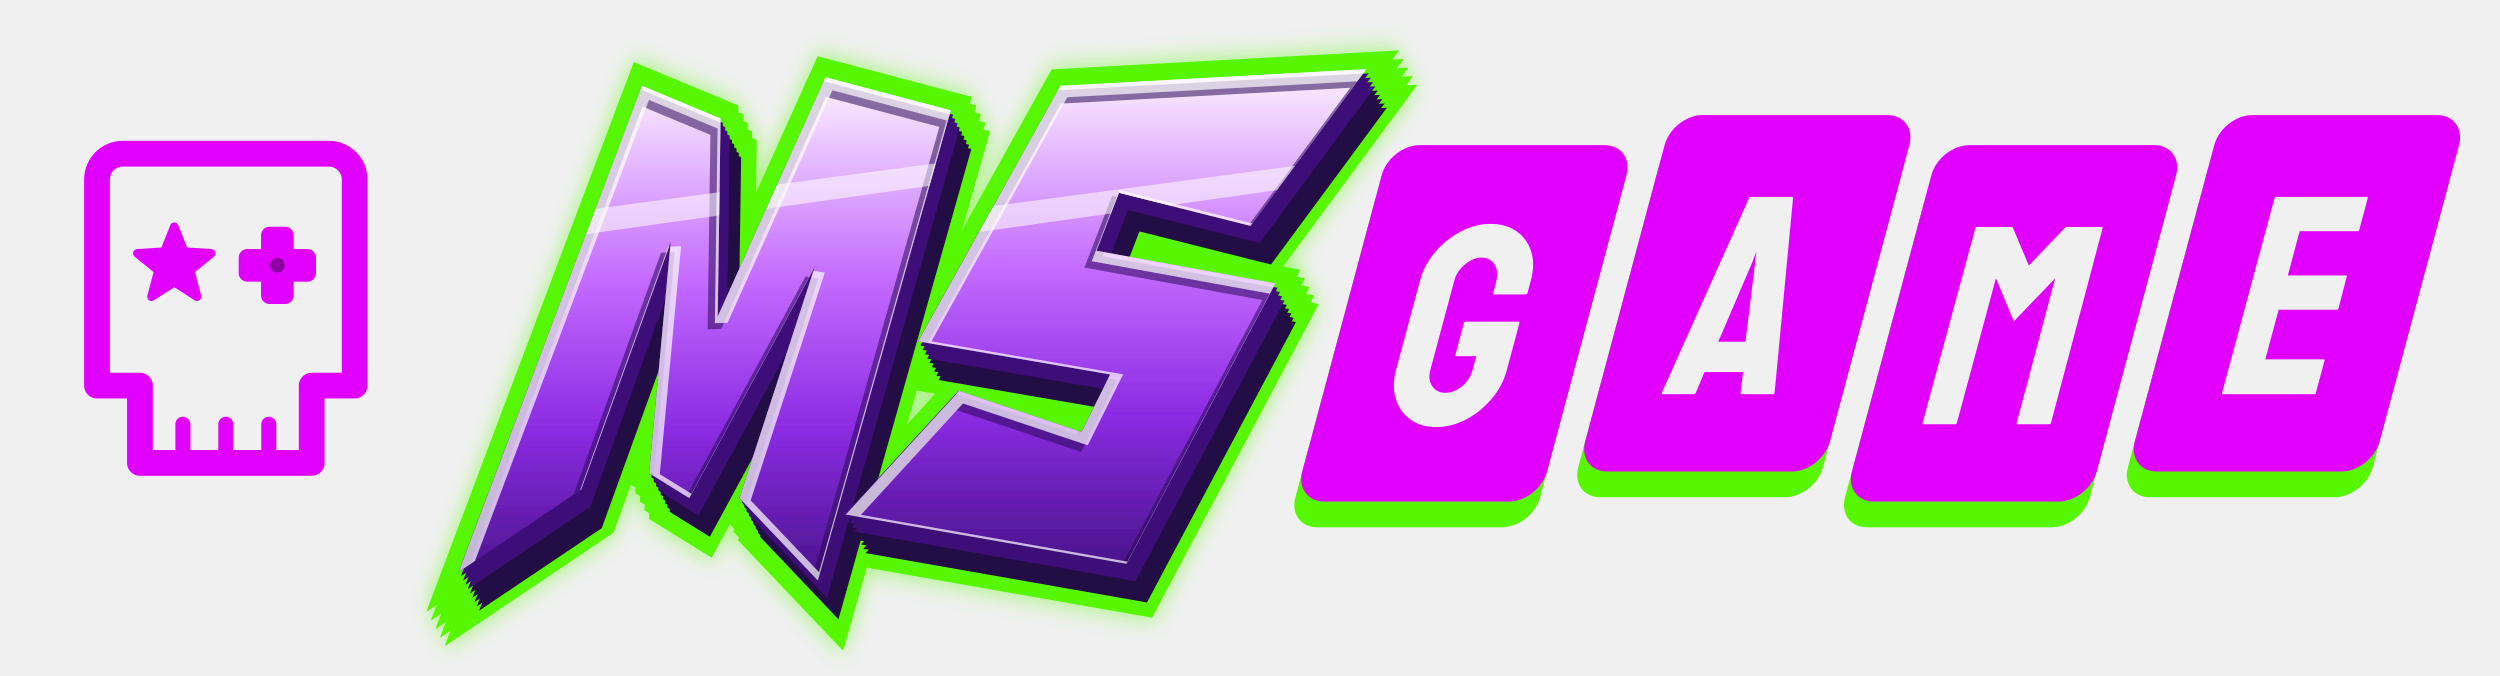
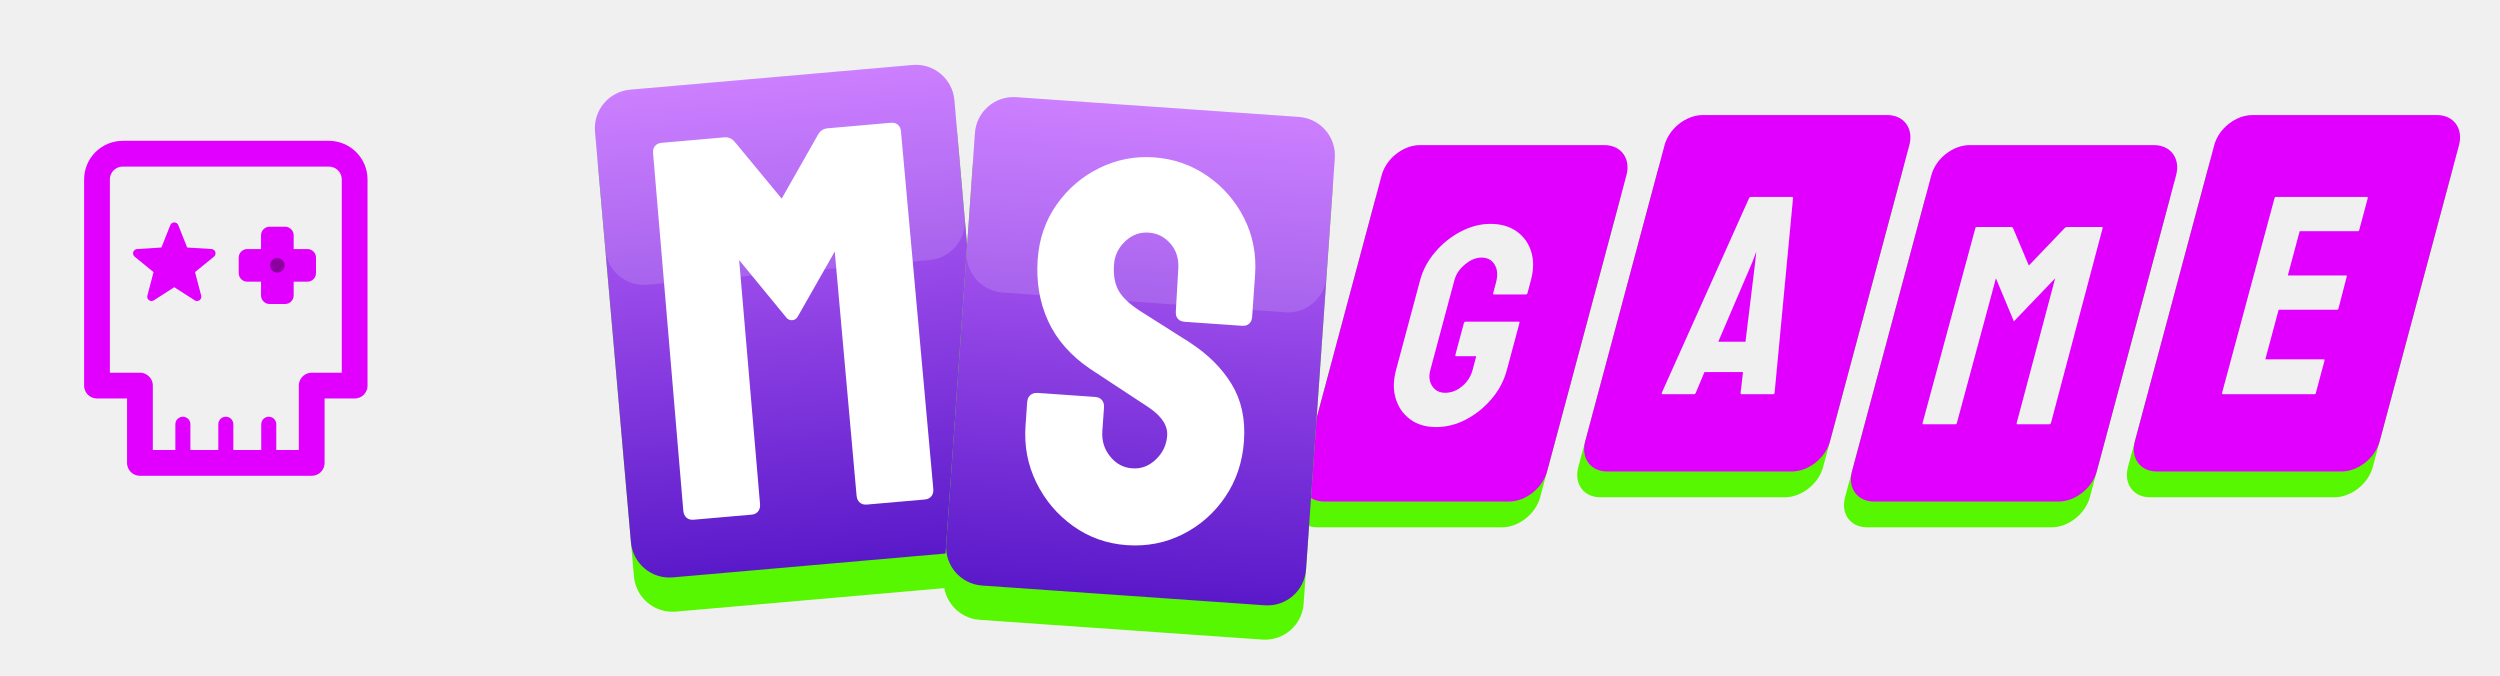
<svg xmlns="http://www.w3.org/2000/svg" viewBox="0 0 444.2 120" width="444.2" height="120" role="img" aria-label="MSGAME">
  <g transform="translate(3.5 9) scale(0.763)">
    <g transform="translate(0 12)">
      <g transform="translate(0 0) scale(1.0)" fill="none" stroke="#e100ff" stroke-width="6" stroke-linecap="round" stroke-linejoin="round">
        <path d="M24 12H72a6 6 0 0 1 6 6V66H68V84H28V66H18V18a6 6 0 0 1 6-6Z" />
        <g fill="#e100ff" stroke-width="2">
          <polygon points="36,29 38.3,34.8 44.6,35.2 39.7,39.2 41.3,45.3 36,41.9 30.7,45.3 32.3,39.2 27.4,35.2 33.7,34.8" />
          <path d="M58.2 30H61.8A1 1 0 0 1 62.8 31V35.2H67A1 1 0 0 1 68 36.2V39.8A1 1 0 0 1 67 40.8H62.8V45A1 1 0 0 1 61.8 46H58.2A1 1 0 0 1 57.2 45V40.8H53A1 1 0 0 1 52 39.8V36.2A1 1 0 0 1 53 35.2H57.2V31A1 1 0 0 1 58.2 30Z" />
          <circle cx="60" cy="38" r="1.7" fill="#000" fill-opacity=".38" stroke="none" />
        </g>
        <path d="M38 75V84M48 75V84M58 75V84" stroke-width="3.5" />
      </g>
    </g>
    <mask id="mgk" maskUnits="userSpaceOnUse" x="280" y="0" width="320" height="130">
      <rect x="280" y="0" width="320" height="130" fill="#fff" />
      <g fill="#000">
        <path transform="translate(309.65 87) scale(0.066 -0.066)" d="M223 -10Q169 -10 125 17Q81 44 54.5 89.5Q28 135 28 191V508Q28 562 54.5 607.5Q81 653 125.5 680Q170 707 223 707Q278 707 322.5 680.5Q367 654 393 609Q419 564 419 508V462Q419 458 414 458H302Q298 458 298 462V500Q298 538 276.5 563Q255 588 223 588Q194 588 171.5 564Q149 540 149 508V191Q149 158 171 134.5Q193 111 223 111Q255 111 276.5 134Q298 157 298 191V240H228Q223 240 223 245V357Q223 362 228 362H415Q419 362 419 357V191Q419 135 392.5 89.5Q366 44 322 17Q278 -10 223 -10Z" />
        <path transform="translate(374.41 80) scale(0.066 -0.066)" d="M6 5 130 692Q131 696 135 696H280Q284 696 285 692L404 5Q405 0 400 0H289Q285 0 284 5L273 78H137L126 5Q125 0 121 0H10Q6 0 6 5ZM157 185H253L212 466L206 503L202 466Z" />
        <path transform="translate(434.78 87) scale(0.066 -0.066)" d="M44 0Q40 0 40 5L42 692Q42 696 46 696H168Q172 696 175 692L266 560L357 692Q360 696 364 696H487Q491 696 491 692L493 5Q493 0 489 0H376Q372 0 372 5L371 515L266 363L162 515L161 5Q161 0 157 0Z" />
        <path transform="translate(502.64 80) scale(0.066 -0.066)" d="M44 0Q40 0 40 5L41 692Q41 696 45 696H366Q370 696 370 691V579Q370 575 366 575H161V419H366Q370 419 370 415L371 302Q371 298 367 298H161V123H367Q371 123 371 118V4Q371 0 367 0Z" />
      </g>
    </mask>
    <g transform="translate(0 108) skewX(-15) translate(0 -108)" mask="url(#mgk)">
      <g fill="#56f700">
        <rect x="296" y="28" width="57" height="83" rx="7" />
        <rect x="360" y="21" width="57" height="83" rx="7" />
        <rect x="424" y="28" width="57" height="83" rx="7" />
        <rect x="488" y="21" width="57" height="83" rx="7" />
      </g>
      <g fill="#e100ff">
        <rect x="296" y="22" width="57" height="83" rx="7" />
        <rect x="360" y="15" width="57" height="83" rx="7" />
        <rect x="424" y="22" width="57" height="83" rx="7" />
        <rect x="488" y="15" width="57" height="83" rx="7" />
      </g>
    </g>
    <defs>
-       <filter id="mgf" x="-20%" y="-20%" width="140%" height="140%">
-         <feDropShadow dx="0" dy="0" stdDeviation="3" flood-color="#56f700" flood-opacity=".55" />
-       </filter>
-       <linearGradient id="mgg" x1="0" y1="0" x2="0" y2="1">
-         <stop offset=".05" stop-color="#f6e2ff" />
-         <stop offset=".4" stop-color="#c46bff" />
-         <stop offset=".7" stop-color="#8a2be2" />
-         <stop offset="1" stop-color="#4a148c" />
+       <linearGradient id="mgmf" x1="0" y1="0" x2="0" y2="1">
+         <stop offset="0" stop-color="#c46bff" />
+         <stop offset="1" stop-color="#5a19c9" />
      </linearGradient>
-       <clipPath id="mgcm">
-         <polygon points="105.8,121.4 118.2,8.2 138.5,15.8 150.2,61.9 160.4,6.2 191.6,13.9 190.0,123.4 166.6,104.2 169.7,50.4 154.9,104.2 144.0,98.4 134.6,44.6 129.2,102.2" />
-       </clipPath>
-       <clipPath id="mgcs">
-         <polygon points="285.8,4.3 268.6,40.8 235.9,33.1 234.3,46.6 278.0,54.2 260.8,119.5 192.2,108.0 210.9,79.2 242.1,88.8 245.2,75.4 198.4,67.7 215.6,8.2" />
-       </clipPath>
    </defs>
-     <g transform="translate(0 108) skewX(-15) translate(0 -108)" filter="url(#mgf)">
-       <polygon points="105.8,121.4 118.2,8.2 138.5,15.8 150.2,61.9 160.4,6.2 191.6,13.9 190.0,123.4 166.6,104.2 169.7,50.4 154.9,104.2 144.0,98.4 134.6,44.6 129.2,102.2" fill="#56f700" stroke="#56f700" stroke-width="8" stroke-linejoin="miter" stroke-miterlimit="6" />
-       <polygon points="107.4,123.4 119.8,10.2 140.1,17.8 151.8,63.9 162.0,8.2 193.2,15.9 191.6,125.4 168.2,106.2 171.3,52.4 156.5,106.2 145.6,100.4 136.2,46.6 130.8,104.2" fill="#56f700" stroke="#56f700" stroke-width="8" stroke-linejoin="miter" stroke-miterlimit="6" />
-       <polygon points="109.0,125.4 121.4,12.2 141.7,19.8 153.4,65.9 163.6,10.2 194.8,17.9 193.2,127.4 169.8,108.2 172.9,54.4 158.1,108.2 147.2,102.4 137.8,48.6 132.4,106.2" fill="#56f700" stroke="#56f700" stroke-width="8" stroke-linejoin="miter" stroke-miterlimit="6" />
-       <polygon points="110.6,127.4 123.0,14.2 143.3,21.8 155.0,67.9 165.2,12.2 196.4,19.9 194.8,129.4 171.4,110.2 174.5,56.4 159.7,110.2 148.8,104.4 139.4,50.6 134.0,108.2" fill="#56f700" stroke="#56f700" stroke-width="8" stroke-linejoin="miter" stroke-miterlimit="6" />
-       <polygon points="112.2,129.4 124.6,16.2 144.9,23.8 156.6,69.9 166.8,14.2 198.0,21.9 196.4,131.4 173.0,112.2 176.1,58.4 161.3,112.2 150.4,106.4 141.0,52.6 135.6,110.2" fill="#56f700" stroke="#56f700" stroke-width="8" stroke-linejoin="miter" stroke-miterlimit="6" />
-       <polygon points="285.8,4.3 268.6,40.8 235.9,33.1 234.3,46.6 278.0,54.2 260.8,119.5 192.2,108.0 210.9,79.2 242.1,88.8 245.2,75.4 198.4,67.7 215.6,8.2" fill="#56f700" stroke="#56f700" stroke-width="8" stroke-linejoin="miter" stroke-miterlimit="6" />
-       <polygon points="287.4,6.3 270.2,42.8 237.5,35.1 235.9,48.6 279.6,56.2 262.4,121.5 193.8,110.0 212.5,81.2 243.7,90.8 246.8,77.4 200.0,69.7 217.2,10.2" fill="#56f700" stroke="#56f700" stroke-width="8" stroke-linejoin="miter" stroke-miterlimit="6" />
-       <polygon points="289.0,8.3 271.8,44.8 239.1,37.1 237.5,50.6 281.2,58.2 264.0,123.5 195.4,112.0 214.1,83.2 245.3,92.8 248.4,79.4 201.6,71.7 218.8,12.2" fill="#56f700" stroke="#56f700" stroke-width="8" stroke-linejoin="miter" stroke-miterlimit="6" />
-       <polygon points="290.6,10.3 273.4,46.8 240.7,39.1 239.1,52.6 282.8,60.2 265.6,125.5 197.0,114.0 215.7,85.2 246.9,94.8 250.0,81.4 203.2,73.7 220.4,14.2" fill="#56f700" stroke="#56f700" stroke-width="8" stroke-linejoin="miter" stroke-miterlimit="6" />
-       <polygon points="292.2,12.3 275.0,48.8 242.3,41.1 240.7,54.6 284.4,62.2 267.2,127.5 198.6,116.0 217.3,87.2 248.5,96.8 251.6,83.4 204.8,75.7 222.0,16.2" fill="#56f700" stroke="#56f700" stroke-width="8" stroke-linejoin="miter" stroke-miterlimit="6" />
-       <polygon points="113.0,130.4 125.4,17.2 145.7,24.8 157.4,70.9 167.6,15.2 198.8,22.9 197.2,132.4 173.8,113.2 176.9,59.4 162.1,113.2 151.2,107.4 141.8,53.6 136.4,111.2" fill="#240845" />
-       <polygon points="112.2,129.4 124.6,16.2 144.9,23.8 156.6,69.9 166.8,14.2 198.0,21.9 196.4,131.4 173.0,112.2 176.1,58.4 161.3,112.2 150.4,106.4 141.0,52.6 135.6,110.2" fill="#240845" />
-       <polygon points="111.4,128.4 123.8,15.2 144.1,22.8 155.8,68.9 166.0,13.2 197.2,20.9 195.6,130.4 172.2,111.2 175.3,57.4 160.5,111.2 149.6,105.4 140.2,51.6 134.8,109.2" fill="#240845" />
-       <polygon points="110.6,127.4 123.0,14.2 143.3,21.8 155.0,67.9 165.2,12.2 196.4,19.9 194.8,129.4 171.4,110.2 174.5,56.4 159.7,110.2 148.8,104.4 139.4,50.6 134.0,108.2" fill="#240845" />
-       <polygon points="109.8,126.4 122.2,13.2 142.5,20.8 154.2,66.9 164.4,11.2 195.6,18.9 194.0,128.4 170.6,109.2 173.7,55.4 158.9,109.2 148.0,103.4 138.6,49.6 133.2,107.2" fill="#240845" />
-       <polygon points="109.0,125.4 121.4,12.2 141.7,19.8 153.4,65.9 163.6,10.2 194.8,17.9 193.2,127.4 169.8,108.2 172.9,54.4 158.1,108.2 147.2,102.4 137.8,48.6 132.4,106.2" fill="#3d0f78" />
-       <polygon points="108.2,124.4 120.6,11.2 140.9,18.8 152.6,64.9 162.8,9.2 194.0,16.9 192.4,126.4 169.0,107.2 172.1,53.4 157.3,107.2 146.4,101.4 137.0,47.6 131.6,105.2" fill="#3d0f78" />
-       <polygon points="107.4,123.4 119.8,10.2 140.1,17.8 151.8,63.9 162.0,8.2 193.2,15.9 191.6,125.4 168.2,106.2 171.3,52.4 156.5,106.2 145.6,100.4 136.2,46.6 130.8,104.2" fill="#3d0f78" />
-       <polygon points="106.6,122.4 119.0,9.2 139.3,16.8 151.0,62.9 161.2,7.2 192.4,14.9 190.8,124.4 167.4,105.2 170.5,51.4 155.7,105.2 144.8,99.4 135.4,45.6 130.0,103.2" fill="#3d0f78" />
-       <polygon points="293.0,13.3 275.8,49.8 243.1,42.1 241.5,55.6 285.2,63.2 268.0,128.5 199.4,117.0 218.1,88.2 249.3,97.8 252.4,84.4 205.6,76.7 222.8,17.2" fill="#240845" />
-       <polygon points="292.2,12.3 275.0,48.8 242.3,41.1 240.7,54.6 284.4,62.2 267.2,127.5 198.6,116.0 217.3,87.2 248.5,96.8 251.6,83.4 204.8,75.7 222.0,16.2" fill="#240845" />
-       <polygon points="291.4,11.3 274.2,47.8 241.5,40.1 239.9,53.6 283.6,61.2 266.4,126.5 197.8,115.0 216.5,86.2 247.7,95.8 250.8,82.4 204.0,74.7 221.2,15.2" fill="#240845" />
-       <polygon points="290.6,10.3 273.4,46.8 240.7,39.1 239.1,52.6 282.8,60.2 265.6,125.5 197.0,114.0 215.7,85.2 246.9,94.8 250.0,81.4 203.2,73.7 220.4,14.2" fill="#240845" />
-       <polygon points="289.8,9.3 272.6,45.8 239.9,38.1 238.3,51.6 282.0,59.2 264.8,124.5 196.2,113.0 214.9,84.2 246.1,93.8 249.2,80.4 202.4,72.7 219.6,13.2" fill="#240845" />
-       <polygon points="289.0,8.3 271.8,44.8 239.1,37.1 237.5,50.6 281.2,58.2 264.0,123.5 195.4,112.0 214.1,83.2 245.3,92.8 248.4,79.4 201.6,71.7 218.8,12.2" fill="#3d0f78" />
-       <polygon points="288.2,7.3 271.0,43.8 238.3,36.1 236.7,49.6 280.4,57.2 263.2,122.5 194.6,111.0 213.3,82.2 244.5,91.8 247.6,78.4 200.8,70.7 218.0,11.2" fill="#3d0f78" />
-       <polygon points="287.4,6.3 270.2,42.8 237.5,35.1 235.9,48.6 279.6,56.2 262.4,121.5 193.8,110.0 212.5,81.2 243.7,90.8 246.8,77.4 200.0,69.7 217.2,10.2" fill="#3d0f78" />
-       <polygon points="286.6,5.3 269.4,41.8 236.7,34.1 235.1,47.6 278.8,55.2 261.6,120.5 193.0,109.0 211.7,80.2 242.9,89.8 246.0,76.4 199.2,68.7 216.4,9.2" fill="#3d0f78" />
-       <polygon points="105.8,121.4 118.2,8.2 138.5,15.8 150.2,61.9 160.4,6.2 191.6,13.9 190.0,123.4 166.6,104.2 169.7,50.4 154.9,104.2 144.0,98.4 134.6,44.6 129.2,102.2" fill="url(#mgg)" />
-       <g clip-path="url(#mgcm)">
-         <polygon points="105.8,124.0 118.2,10.8 138.5,18.4 150.2,64.5 160.4,8.8 191.6,16.5 190.0,126.0 166.6,106.8 169.7,53.0 154.9,106.8 144.0,101.0 134.6,47.2 129.2,104.8" fill="none" stroke="#2a0a55" stroke-width="3.2" opacity=".55" />
-         <polygon points="105.8,121.0 118.2,7.8 138.5,15.4 150.2,61.5 160.4,5.8 191.6,13.5 190.0,123.0 166.6,103.8 169.7,50.0 154.9,103.8 144.0,98.0 134.6,44.2 129.2,101.8" fill="none" stroke="#fff" stroke-width="3" opacity=".7" transform="translate(1.2 1.6)" />
-         <polygon points="92,40 222,22 222,27 92,46" fill="#fff" opacity=".55" />
-       </g>
-       <polygon points="285.8,4.3 268.6,40.8 235.9,33.1 234.3,46.6 278.0,54.2 260.8,119.5 192.2,108.0 210.9,79.2 242.1,88.8 245.2,75.4 198.4,67.7 215.6,8.2" fill="url(#mgg)" />
-       <g clip-path="url(#mgcs)">
-         <polygon points="285.8,6.9 268.6,43.4 235.9,35.7 234.3,49.2 278.0,56.8 260.8,122.1 192.2,110.6 210.9,81.8 242.1,91.4 245.2,78.0 198.4,70.3 215.6,10.8" fill="none" stroke="#2a0a55" stroke-width="3.2" opacity=".55" />
-         <polygon points="285.8,3.9 268.6,40.4 235.9,32.7 234.3,46.2 278.0,53.8 260.8,119.1 192.2,107.6 210.9,78.8 242.1,88.4 245.2,75.0 198.4,67.3 215.6,7.8" fill="none" stroke="#fff" stroke-width="3" opacity=".7" transform="translate(1.2 1.6)" />
-         <polygon points="180,40 310,22 310,27 180,46" fill="#fff" opacity=".55" />
-       </g>
+     <g transform="translate(138 6) rotate(-5 42.0 57.0)">
+       <rect y="8" width="84" height="114" rx="9" fill="#56f700" />
+       <rect width="84" height="114" rx="9" fill="url(#mgmf)" />
+       <rect width="84" height="45.6" rx="9" fill="#fff" opacity=".14" />
+       <path transform="translate(9.49 99.46) scale(0.122 -0.122)" d="M44 0Q40 0 40 5L42 692Q42 696 46 696H168Q172 696 175 692L266 560L357 692Q360 696 364 696H487Q491 696 491 692L493 5Q493 0 489 0H376Q372 0 372 5L371 515L266 363L162 515L161 5Q161 0 157 0Z" fill="#fff" stroke="#fff" stroke-width="26" stroke-linejoin="round" />
+     </g>
+     <g transform="translate(219 13) rotate(4 42.0 57.0)">
+       <rect y="8" width="84" height="114" rx="9" fill="#56f700" />
+       <rect width="84" height="114" rx="9" fill="url(#mgmf)" />
+       <rect width="84" height="45.6" rx="9" fill="#fff" opacity=".14" />
+       <path transform="translate(16.38 99.46) scale(0.122 -0.122)" d="M210 -10Q156 -10 111.5 17.5Q67 45 40.5 90.5Q14 136 14 191V237Q14 242 19 242H131Q135 242 135 237V191Q135 158 157 134.5Q179 111 210 111Q241 111 263 135Q285 159 285 191Q285 228 237 255Q221 264 187 283Q153 302 123 319Q68 351 41.5 399.5Q15 448 15 509Q15 565 42 609.5Q69 654 113.5 680Q158 706 210 706Q263 706 307.5 679.5Q352 653 378.5 608.5Q405 564 405 509V427Q405 423 401 423H289Q285 423 285 427L284 509Q284 544 262 566Q240 588 210 588Q179 588 157 564.5Q135 541 135 509Q135 476 149 454Q163 432 200 412Q205 409 219.5 401.5Q234 394 251 384.5Q268 375 281.5 368Q295 361 298 359Q348 331 377 290.5Q406 250 406 191Q406 134 379.5 88.5Q353 43 308.5 16.5Q264 -10 210 -10Z" fill="#fff" stroke="#fff" stroke-width="26" stroke-linejoin="round" />
    </g>
  </g>
</svg>
